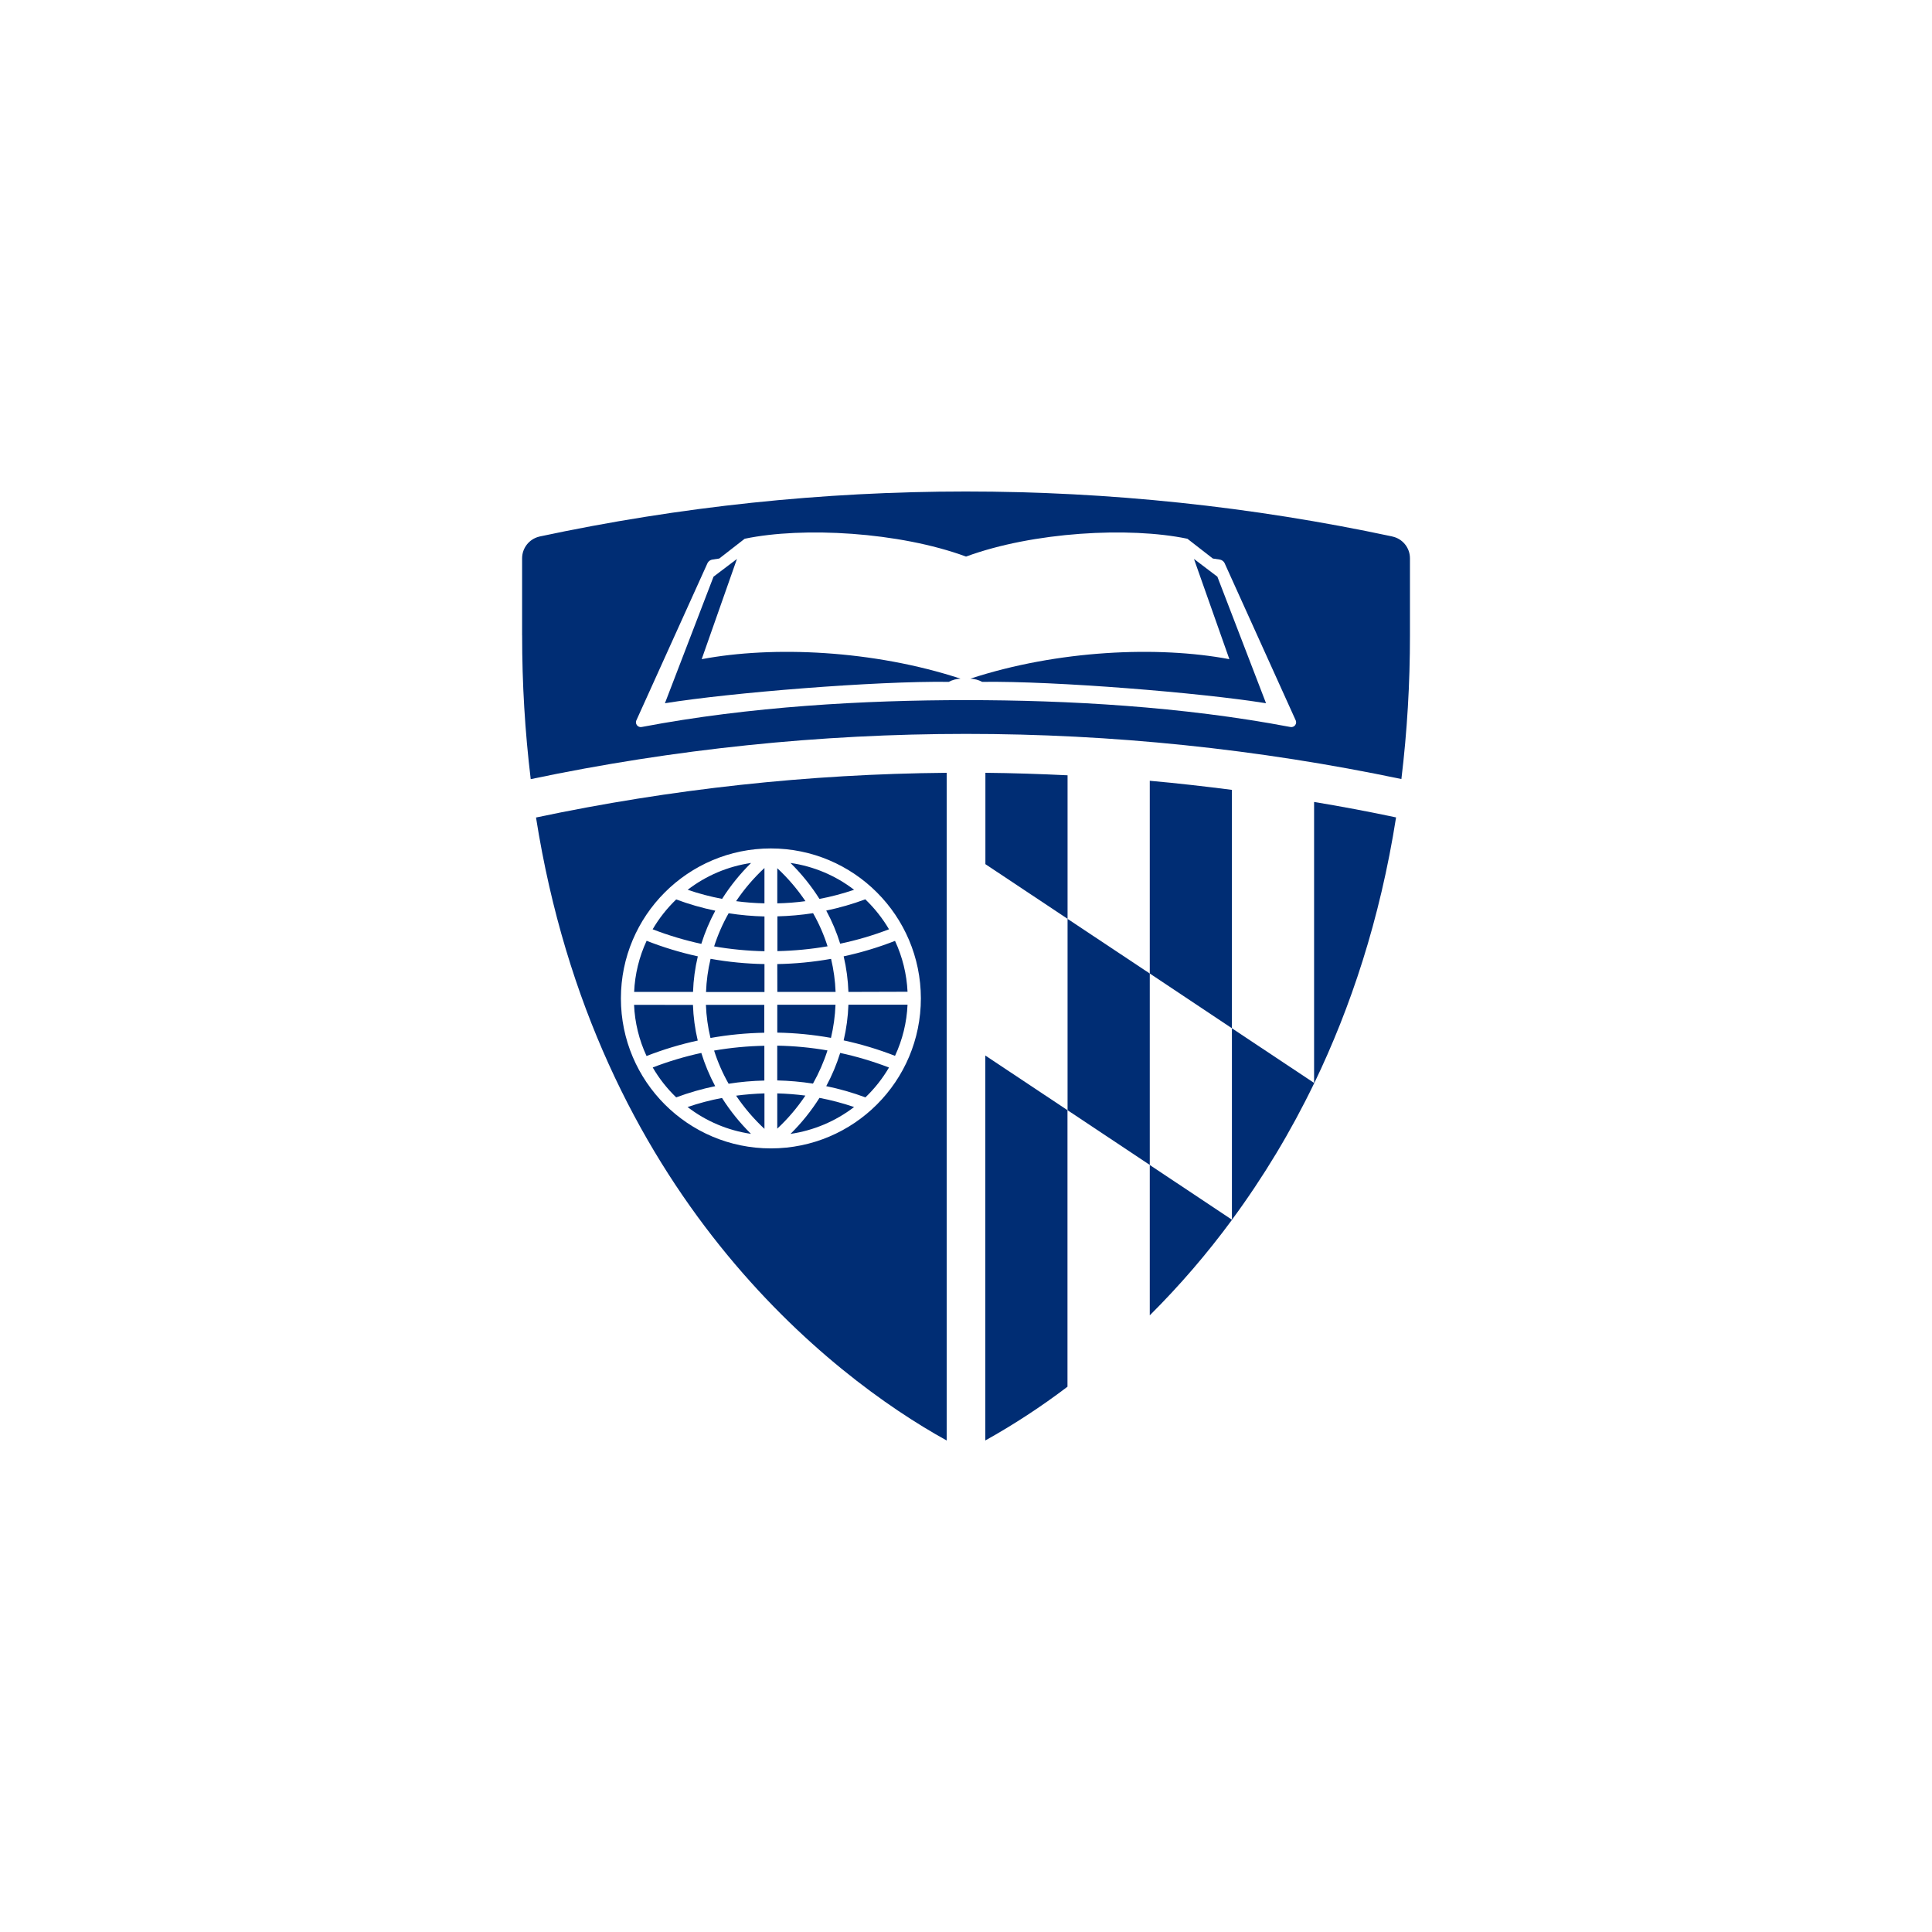
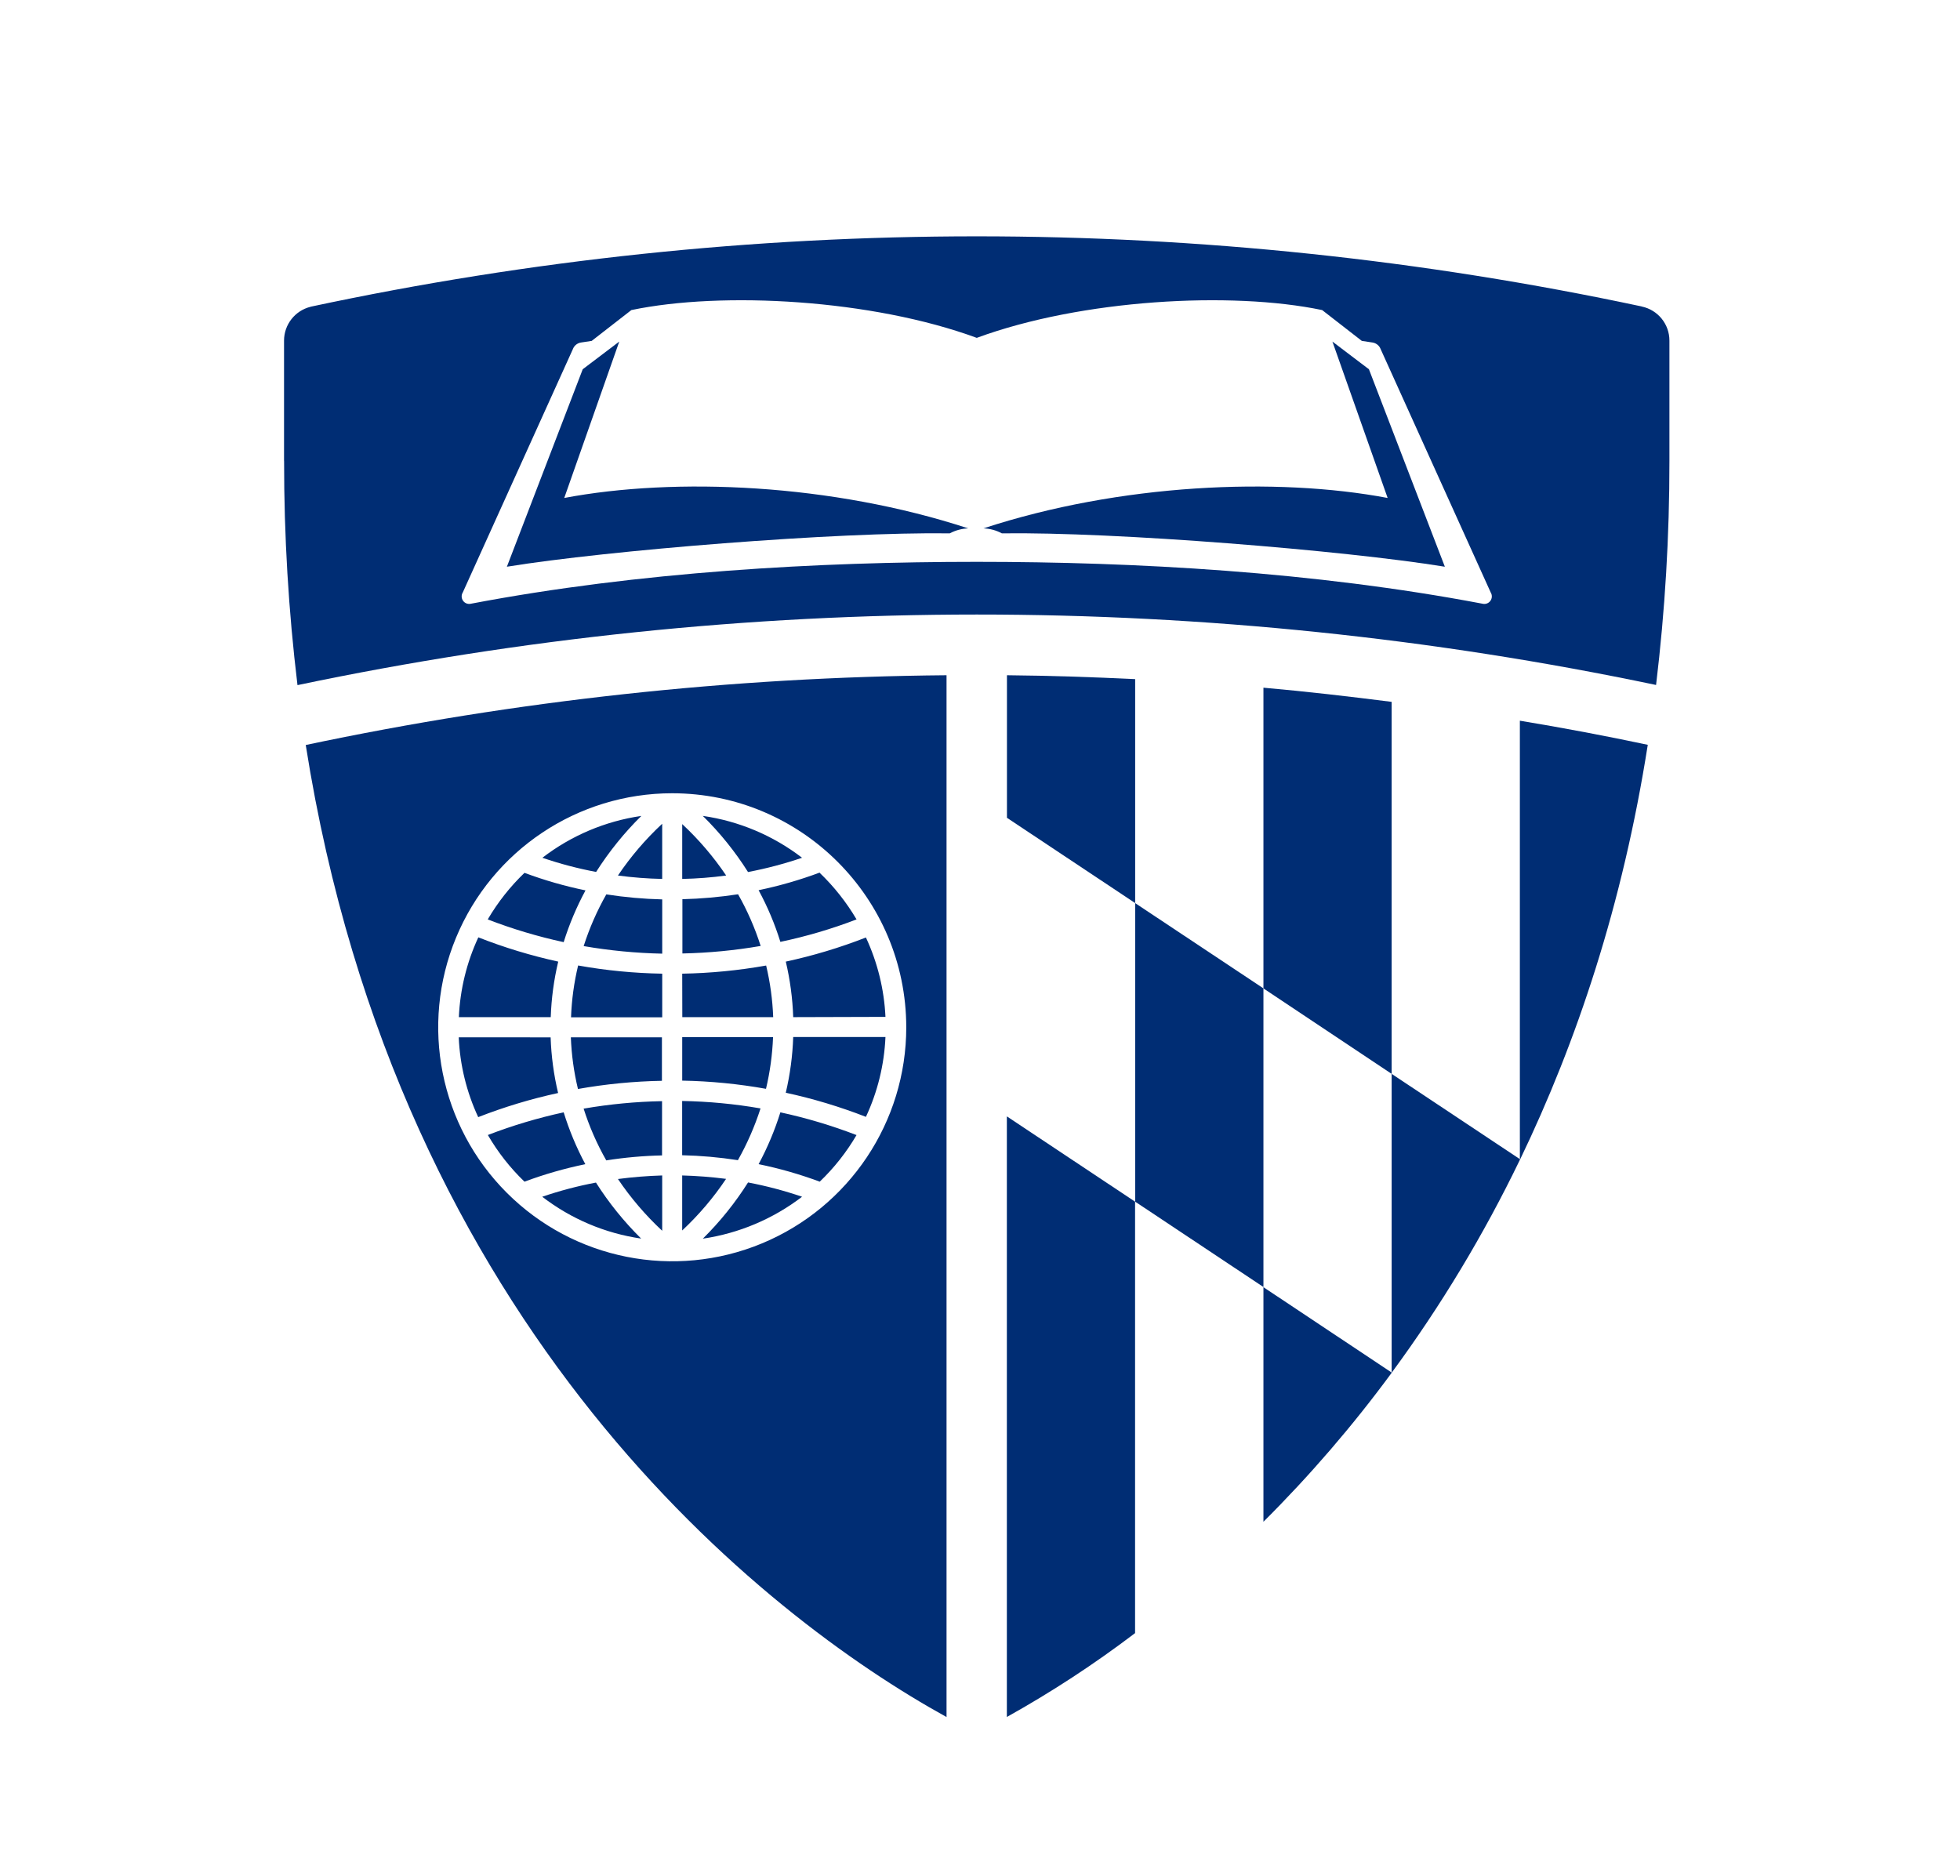
- <svg xmlns="http://www.w3.org/2000/svg" id="Layer_1" data-name="Layer 1" viewBox="0 0 1000 1000">
+ <svg xmlns="http://www.w3.org/2000/svg" xml:space="preserve" viewBox="216 216 650.16 622.08" version="1.1" style="max-height: 500px" width="650.16" height="622.08">
  <defs>
-     <style>.cls-1,.cls-2{fill:#002d74;}.cls-1{fill-rule:evenodd;}</style>
-   </defs>
-   <path class="cls-1" d="M490,400a1072.63,1072.63,0,0,0-212.56,23.14C308.12,617.58,429.61,712.26,490,745.6Zm-91,39.15a77.63,77.63,0,1,0,77.64,77.61A77.7,77.7,0,0,0,399,439.15m3.35,74.27h30.15a88.08,88.08,0,0,0-2.34-17.12A176.07,176.07,0,0,1,402.32,499Zm26-23.59a90.11,90.11,0,0,0-7.5-17.17,145.84,145.84,0,0,1-18.47,1.64v18a174,174,0,0,0,26-2.5M416.9,466.44a98.62,98.62,0,0,0-14.58-17.06v18.19a127.08,127.08,0,0,0,14.58-1.13m7.26-1.16a132.8,132.8,0,0,0,17.92-4.73,70.46,70.46,0,0,0-32.93-13.89,104.38,104.38,0,0,1,15,18.62M381,466.44a131.51,131.51,0,0,0,14.68,1.13v-18.3A98.69,98.69,0,0,0,381,466.44m7.75-19.77a70.35,70.35,0,0,0-32.81,13.88,127.05,127.05,0,0,0,17.82,4.7,105.89,105.89,0,0,1,15-18.58m-11.6,26a91,91,0,0,0-7.53,17.18,174.23,174.23,0,0,0,26.06,2.51v-18a142.71,142.71,0,0,1-18.53-1.66m-9.38,23.63a87.07,87.07,0,0,0-2.34,17.15h30.25V499a174.3,174.3,0,0,1-27.91-2.72M361.19,495a174.31,174.31,0,0,1-26.5-8.05,70.11,70.11,0,0,0-6.46,26.47h30.48A93.31,93.31,0,0,1,361.19,495m-33,25.11a69.8,69.8,0,0,0,6.46,26.48,174.2,174.2,0,0,1,26.5-8,93.61,93.61,0,0,1-2.48-18.46Zm39.51,17.15a177.45,177.45,0,0,1,27.89-2.72V520.11H365.38a87.12,87.12,0,0,0,2.36,17.15m1.86,6.46a89.42,89.42,0,0,0,7.53,17.22,138.36,138.36,0,0,1,18.5-1.65v-18a172.13,172.13,0,0,0-26,2.48M381,567.12a99.43,99.43,0,0,0,14.68,17.17V565.94A144.69,144.69,0,0,0,381,567.12m-7.24,1.17A128.48,128.48,0,0,0,355.89,573a70.35,70.35,0,0,0,32.81,13.88,105.59,105.59,0,0,1-15-18.59m43.17-1.22c-4.81-.62-9.69-1-14.56-1.13v18.25a97.64,97.64,0,0,0,14.56-17.12m-7.73,19.84A71.21,71.21,0,0,0,442.08,573a131.37,131.37,0,0,0-17.92-4.74,105.29,105.29,0,0,1-15,18.65m11.61-26a93.4,93.4,0,0,0,7.53-17.21,168.81,168.81,0,0,0-26-2.47v18a140.81,140.81,0,0,1,18.44,1.63m9.37-23.66a88.73,88.73,0,0,0,2.34-17.15H402.32v14.43a176.09,176.09,0,0,1,27.81,2.72m6.55,1.3a175.88,175.88,0,0,1,26.58,8,69.86,69.86,0,0,0,6.48-26.48h-30.6a94.34,94.34,0,0,1-2.46,18.45m33.06-25.14A70.13,70.13,0,0,0,463.26,487,173.7,173.7,0,0,1,436.68,495a94.14,94.14,0,0,1,2.46,18.42Zm-21.8-47.87a139.7,139.7,0,0,1-20.28,5.85,95.12,95.12,0,0,1,7.22,17.14A165.49,165.49,0,0,0,460.15,481a72.2,72.2,0,0,0-12.21-15.44M337.81,481A168.89,168.89,0,0,0,363,488.54a97,97,0,0,1,7.24-17.17A136.49,136.49,0,0,1,350,465.55,71.67,71.67,0,0,0,337.81,481M350,568a136,136,0,0,1,20.18-5.8A97.3,97.3,0,0,1,363,545a170,170,0,0,0-25.15,7.52A70.64,70.64,0,0,0,350,568m110.11-15.47A170.12,170.12,0,0,0,434.88,545a97.48,97.48,0,0,1-7.22,17.19A137.34,137.34,0,0,1,447.94,568a71.15,71.15,0,0,0,12.21-15.47" />
-   <path class="cls-2" d="M270.24,328.85l0-39.88A11.57,11.57,0,0,1,279,277.78l.28-.08a1057.33,1057.33,0,0,1,441.21-.06l.17.06A11.53,11.53,0,0,1,729.79,289l0,39.88a616.09,616.09,0,0,1-4.43,74.35,1097,1097,0,0,0-450.66.05,615,615,0,0,1-4.44-74.4M500,288.07c-34.69-12.76-84.37-15.53-114.55-9.21l-13.16,10.23-3.52.53a3.47,3.47,0,0,0-2.52,1.75l-36.71,81.15a2.5,2.5,0,0,0,2.77,3.74C388.14,365.65,447.4,362.38,500,362.38h0c52.57,0,111.85,3.27,167.72,13.88a2.5,2.5,0,0,0,2.78-3.74L633.8,291.37a3.47,3.47,0,0,0-2.51-1.75l-3.53-.53L614.6,278.86c-30.18-6.32-79.87-3.55-114.55,9.21Z" />
-   <path class="cls-2" d="M497.19,351.28c-45.24-14.82-97.1-17.06-134-10.09l18.25-51.88-12.12,9.18L344.16,364c33.57-5.45,109.39-11.59,146.92-11.07a14,14,0,0,1,6.11-1.65" />
-   <path class="cls-2" d="M502.24,351.28c45.24-14.82,97.17-17.06,134.08-10.09L618,289.31l12.11,9.18L655.3,364c-33.56-5.45-109.38-11.59-146.95-11.07a13.77,13.77,0,0,0-6.11-1.65" />
-   <path class="cls-2" d="M510,546.34V745.58a360.35,360.35,0,0,0,42.53-27.82V574.63Z" />
-   <path class="cls-2" d="M552.57,401.29c-14.15-.68-28.35-1.16-42.53-1.29v47.29l42.53,28.29Z" />
-   <path class="cls-2" d="M637.64,532.23V408.83c-14.14-1.8-28.3-3.44-42.52-4.7v99.76Z" />
-   <path class="cls-2" d="M595.12,603v77.82a424.93,424.93,0,0,0,42.52-49.39v-.12Z" />
-   <path class="cls-2" d="M637.64,631.39s.05,0,.07-.06l-.07-.05Z" />
-   <path class="cls-2" d="M680.27,560.6c18.78-39,34-84.49,42.33-137.51q-21.12-4.48-42.43-8V560.52Z" />
-   <polygon class="cls-2" points="552.57 475.61 552.57 574.65 595.12 602.96 595.12 503.89 552.57 475.61" />
-   <path class="cls-2" d="M680.17,560.52l-42.53-28.28v99l.07.05a445.31,445.31,0,0,0,42.46-70.52Z" />
-   <path class="cls-2" d="M680.17,560.83a.87.87,0,0,1,.1-.24l-.1-.06Z" />
+ </defs>
+   <g id="c80ffe30-3bd2-4917-b33d-d05e3b5e0933" transform="matrix(1 0 0 1 540 540)">
+     <rect height="1080" width="1080" ry="0" rx="0" y="-540" x="-540" style="stroke: none; stroke-width: 1; stroke-dasharray: none; stroke-linecap: butt; stroke-dashoffset: 0; stroke-linejoin: miter; stroke-miterlimit: 4; fill: rgb(255,255,255); fill-rule: nonzero; opacity: 1; visibility: hidden;" />
+   </g>
+   <g id="edbc02cc-4b1a-47a8-b1bb-5214c79ca959" transform="matrix(1 0 0 1 540 540)">
+ </g>
+   <g transform="matrix(1 0 0 1 540 540)">
+     <g style="">
+       <g transform="matrix(1 0 0 1 -116.3 72.8)">
+         <path stroke-linecap="round" d="M 490 400 C 418.553 400.615 347.346 408.366 277.44 423.14 C 308.12 617.58 429.61 712.26 490 745.6 Z M 399 439.15 C 367.601 439.154 339.296 458.073 327.284 487.084 C 315.273 516.095 321.921 549.485 344.128 571.683 C 366.335 593.882 399.727 600.517 428.734 588.494 C 457.74 576.472 476.648 548.159 476.64 516.76 C 476.59 473.906 441.854 439.183 399 439.15 M 402.35 513.42 L 432.5 513.42 C 432.283 507.65 431.499 501.916 430.16 496.3 C 420.966 497.937 411.657 498.84 402.32 499 Z M 428.35 489.83 C 426.453 483.862 423.94 478.107 420.85 472.66 C 414.734 473.598 408.565 474.146 402.38 474.3 L 402.38 492.3 C 411.097 492.119 419.788 491.284 428.38 489.8 M 416.9 466.44 C 412.705 460.217 407.813 454.493 402.32 449.38 L 402.32 467.57 C 407.198 467.474 412.066 467.096 416.9 466.44 M 424.16 465.28 C 430.236 464.123 436.224 462.542 442.08 460.55 C 432.48 453.167 421.138 448.383 409.15 446.66 C 414.847 452.272 419.88 458.519 424.15 465.28 M 381 466.44 C 385.868 467.091 390.769 467.468 395.68 467.57 L 395.68 449.27 C 390.146 454.413 385.22 460.174 381 466.44 M 388.75 446.67 C 376.804 448.405 365.505 453.185 355.94 460.55 C 361.758 462.546 367.714 464.117 373.76 465.25 C 378.043 458.511 383.075 452.278 388.76 446.67 M 377.16 472.67 C 374.065 478.122 371.542 483.879 369.63 489.85 C 378.241 491.339 386.953 492.178 395.69 492.36 L 395.69 474.36 C 389.484 474.21 383.294 473.656 377.16 472.7 M 367.78 496.33 C 366.432 501.955 365.648 507.7 365.44 513.48 L 395.69 513.48 L 395.69 499 C 386.329 498.844 376.995 497.935 367.78 496.28 M 361.19 495 C 352.157 493.024 343.296 490.332 334.69 486.95 C 330.826 495.266 328.632 504.259 328.23 513.42 L 358.71 513.42 C 358.922 507.213 359.752 501.042 361.19 495 M 328.19 520.11 C 328.582 529.275 330.777 538.274 334.65 546.59 C 343.257 543.225 352.118 540.55 361.15 538.59 C 359.712 532.534 358.881 526.35 358.67 520.13 Z M 367.7 537.26 C 376.91 535.62 386.236 534.71 395.59 534.54 L 395.59 520.11 L 365.38 520.11 C 365.595 525.891 366.386 531.636 367.74 537.26 M 369.6 543.72 C 371.498 549.709 374.022 555.48 377.13 560.94 C 383.253 559.976 389.433 559.425 395.63 559.29 L 395.63 541.29 C 386.913 541.457 378.221 542.286 369.63 543.77 M 381 567.12 C 385.225 573.382 390.15 579.143 395.68 584.29 L 395.68 565.94 C 390.77 566.084 385.87 566.478 381 567.12 M 373.76 568.29 C 367.698 569.429 361.726 571.003 355.89 573 C 365.455 580.365 376.754 585.145 388.7 586.88 C 383.013 581.271 377.981 575.034 373.7 568.29 M 416.87 567.07 C 412.06 566.45 407.18 566.07 402.31 565.94 L 402.31 584.19 C 407.806 579.063 412.692 573.318 416.87 567.07 M 409.14 586.91 C 421.124 585.15 432.462 580.363 442.08 573 C 436.226 571 430.237 569.416 424.16 568.26 C 419.885 575.027 414.853 581.284 409.16 586.91 M 420.77 560.91 C 423.852 555.441 426.375 549.675 428.3 543.7 C 419.71 542.206 411.017 541.381 402.3 541.23 L 402.3 559.23 C 408.476 559.368 414.636 559.913 420.74 560.86 M 430.11 537.2 C 431.447 531.573 432.231 525.829 432.45 520.05 L 402.32 520.05 L 402.32 534.48 C 411.647 534.649 420.947 535.558 430.13 537.2 M 436.68 538.5 C 445.737 540.462 454.625 543.137 463.26 546.5 C 467.138 538.185 469.34 529.187 469.74 520.02 L 439.14 520.02 C 438.93 526.236 438.106 532.416 436.68 538.47 M 469.74 513.33 C 469.313 504.215 467.112 495.272 463.26 487 C 454.628 490.371 445.739 493.047 436.68 495 C 438.106 501.044 438.93 507.214 439.14 513.42 Z M 447.94 465.46 C 441.337 467.919 434.558 469.874 427.66 471.31 C 430.621 476.774 433.039 482.515 434.88 488.45 C 443.488 486.642 451.938 484.151 460.15 481 C 456.804 475.32 452.696 470.125 447.94 465.56 M 337.81 481 C 345.998 484.164 354.42 486.685 363 488.54 C 364.857 482.598 367.281 476.848 370.24 471.37 C 363.354 469.954 356.587 468.008 350 465.55 C 345.246 470.115 341.144 475.314 337.81 481 M 350 568 C 356.567 565.55 363.314 563.61 370.18 562.2 C 367.242 556.71 364.837 550.95 363 545 C 354.435 546.855 346.027 549.369 337.85 552.52 C 341.158 558.222 345.248 563.432 350 568 M 460.11 552.53 C 451.907 549.372 443.472 546.854 434.88 545 C 433.028 550.948 430.61 556.704 427.66 562.19 C 434.559 563.604 441.339 565.546 447.94 568 C 452.708 563.435 456.817 558.228 460.15 552.53" transform="translate(-383.72, -572.8)" style="stroke: none; stroke-width: 1; stroke-dasharray: none; stroke-linecap: butt; stroke-dashoffset: 0; stroke-linejoin: miter; stroke-miterlimit: 4; fill: rgb(0,45,116); fill-rule: evenodd; opacity: 1;" />
+       </g>
+       <g transform="matrix(1 0 0 1 0 -171.16)">
+         <path stroke-linecap="round" d="M 270.24 328.85 L 270.24 288.97 C 270.255 283.675 273.863 279.066 279 277.78 L 279.28 277.7 C 424.709 246.654 575.052 246.633 720.49 277.64 L 720.66 277.7 C 725.992 278.835 729.801 283.549 729.79 289 L 729.79 328.88 C 729.814 353.73 728.335 378.559 725.36 403.23 C 576.755 372.058 423.298 372.075 274.7 403.28 C 271.717 378.593 270.234 353.747 270.26 328.88 M 500 288.07 C 465.31 275.31 415.63 272.54 385.45 278.86 L 372.29 289.09 L 368.77 289.62 C 367.704 289.78 366.772 290.427 366.25 291.37 L 329.54 372.52 C 328.995 373.391 329.038 374.508 329.65 375.334 C 330.262 376.16 331.317 376.528 332.31 376.26 C 388.14 365.65 447.4 362.38 500 362.38 L 500 362.38 C 552.57 362.38 611.85 365.65 667.72 376.26 C 668.714 376.533 669.774 376.168 670.389 375.341 C 671.004 374.513 671.048 373.393 670.5 372.52 L 633.8 291.37 C 633.28 290.429 632.353 289.783 631.29 289.62 L 627.76 289.09 L 614.6 278.86 C 584.42 272.54 534.73 275.31 500.05 288.07 Z" transform="translate(-500.02, -328.84)" style="stroke: none; stroke-width: 1; stroke-dasharray: none; stroke-linecap: butt; stroke-dashoffset: 0; stroke-linejoin: miter; stroke-miterlimit: 4; fill: rgb(0,45,116); fill-rule: nonzero; opacity: 1;" />
+       </g>
+       <g transform="matrix(1 0 0 1 -79.34 -173.35)">
+         <path stroke-linecap="round" d="M 497.19 351.28 C 451.95 336.46 400.09 334.22 363.19 341.19 L 381.44 289.31 L 369.32 298.49 L 344.16 364 C 377.73 358.55 453.55 352.41 491.08 352.93 C 492.964 351.921 495.054 351.356 497.19 351.28" transform="translate(-420.68, -326.65)" style="stroke: none; stroke-width: 1; stroke-dasharray: none; stroke-linecap: butt; stroke-dashoffset: 0; stroke-linejoin: miter; stroke-miterlimit: 4; fill: rgb(0,45,116); fill-rule: nonzero; opacity: 1;" />
+       </g>
+       <g transform="matrix(1 0 0 1 78.75 -173.35)">
+         <path stroke-linecap="round" d="M 502.24 351.28 C 547.48 336.46 599.41 334.22 636.32 341.19 L 618 289.31 L 630.11 298.49 L 655.3 364 C 621.74 358.55 545.92 352.41 508.35 352.93 C 506.469 351.913 504.377 351.348 502.24 351.28" transform="translate(-578.77, -326.65)" style="stroke: none; stroke-width: 1; stroke-dasharray: none; stroke-linecap: butt; stroke-dashoffset: 0; stroke-linejoin: miter; stroke-miterlimit: 4; fill: rgb(0,45,116); fill-rule: nonzero; opacity: 1;" />
+       </g>
+       <g transform="matrix(1 0 0 1 31.25 145.96)">
+         <path stroke-linecap="round" d="M 510 546.34 L 510 745.58 C 524.814 737.319 539.026 728.023 552.53 717.76 L 552.53 574.63 Z" transform="translate(-531.26, -645.96)" style="stroke: none; stroke-width: 1; stroke-dasharray: none; stroke-linecap: butt; stroke-dashoffset: 0; stroke-linejoin: miter; stroke-miterlimit: 4; fill: rgb(0,45,116); fill-rule: nonzero; opacity: 1;" />
+       </g>
+       <g transform="matrix(1 0 0 1 31.29 -62.21)">
+         <path stroke-linecap="round" d="M 552.57 401.29 C 538.42 400.61 524.22 400.13 510.04 400 L 510.04 447.29 L 552.57 475.58 Z" transform="translate(-531.31, -437.79)" style="stroke: none; stroke-width: 1; stroke-dasharray: none; stroke-linecap: butt; stroke-dashoffset: 0; stroke-linejoin: miter; stroke-miterlimit: 4; fill: rgb(0,45,116); fill-rule: nonzero; opacity: 1;" />
+       </g>
+       <g transform="matrix(1 0 0 1 116.36 -31.82)">
+         <path stroke-linecap="round" d="M 637.64 532.23 L 637.64 408.83 C 623.5 407.03 609.34 405.39 595.12 404.13 L 595.12 503.89 Z" transform="translate(-616.38, -468.18)" style="stroke: none; stroke-width: 1; stroke-dasharray: none; stroke-linecap: butt; stroke-dashoffset: 0; stroke-linejoin: miter; stroke-miterlimit: 4; fill: rgb(0,45,116); fill-rule: nonzero; opacity: 1;" />
+       </g>
+       <g transform="matrix(1 0 0 1 116.36 141.91)">
+         <path stroke-linecap="round" d="M 595.12 603 L 595.12 680.82 C 610.537 665.469 624.752 648.958 637.64 631.43 L 637.64 631.31 Z" transform="translate(-616.38, -641.91)" style="stroke: none; stroke-width: 1; stroke-dasharray: none; stroke-linecap: butt; stroke-dashoffset: 0; stroke-linejoin: miter; stroke-miterlimit: 4; fill: rgb(0,45,116); fill-rule: nonzero; opacity: 1;" />
+       </g>
+       <g transform="matrix(1 0 0 1 137.66 131.33)">
+         <path stroke-linecap="round" d="M 637.64 631.39 C 637.64 631.39 637.69 631.39 637.71 631.33 L 637.64 631.28 Z" transform="translate(-637.67, -631.34)" style="stroke: none; stroke-width: 1; stroke-dasharray: none; stroke-linecap: butt; stroke-dashoffset: 0; stroke-linejoin: miter; stroke-miterlimit: 4; fill: rgb(0,45,116); fill-rule: nonzero; opacity: 1;" />
+       </g>
+       <g transform="matrix(1 0 0 1 201.37 -12.16)">
+         <path stroke-linecap="round" d="M 680.27 560.6 C 699.05 521.6 714.27 476.11 722.6 423.09 Q 701.48 418.61 680.17 415.09 L 680.17 560.52 Z" transform="translate(-701.38, -487.85)" style="stroke: none; stroke-width: 1; stroke-dasharray: none; stroke-linecap: butt; stroke-dashoffset: 0; stroke-linejoin: miter; stroke-miterlimit: 4; fill: rgb(0,45,116); fill-rule: nonzero; opacity: 1;" />
+       </g>
+       <g transform="matrix(1 0 0 1 73.83 39.28)">
+         <polygon points="-21.27,-63.68 -21.27,35.36 21.27,63.67 21.27,-35.4 -21.27,-63.68" style="stroke: none; stroke-width: 1; stroke-dasharray: none; stroke-linecap: butt; stroke-dashoffset: 0; stroke-linejoin: miter; stroke-miterlimit: 4; fill: rgb(0,45,116); fill-rule: nonzero; opacity: 1;" />
+       </g>
+       <g transform="matrix(1 0 0 1 158.89 81.76)">
+         <path stroke-linecap="round" d="M 680.17 560.52 L 637.64 532.24 L 637.64 631.24 L 637.71 631.29 C 654.01 609.145 668.224 585.537 680.17 560.77 Z" transform="translate(-658.9, -581.76)" style="stroke: none; stroke-width: 1; stroke-dasharray: none; stroke-linecap: butt; stroke-dashoffset: 0; stroke-linejoin: miter; stroke-miterlimit: 4; fill: rgb(0,45,116); fill-rule: nonzero; opacity: 1;" />
+       </g>
+       <g transform="matrix(1 0 0 1 180.2 60.68)">
+         <path stroke-linecap="round" d="M 680.17 560.83 C 680.191 560.745 680.225 560.665 680.27 560.59 L 680.17 560.53 Z" transform="translate(-680.22, -560.68)" style="stroke: none; stroke-width: 1; stroke-dasharray: none; stroke-linecap: butt; stroke-dashoffset: 0; stroke-linejoin: miter; stroke-miterlimit: 4; fill: rgb(0,45,116); fill-rule: nonzero; opacity: 1;" />
+       </g>
+     </g>
+   </g>
</svg>
